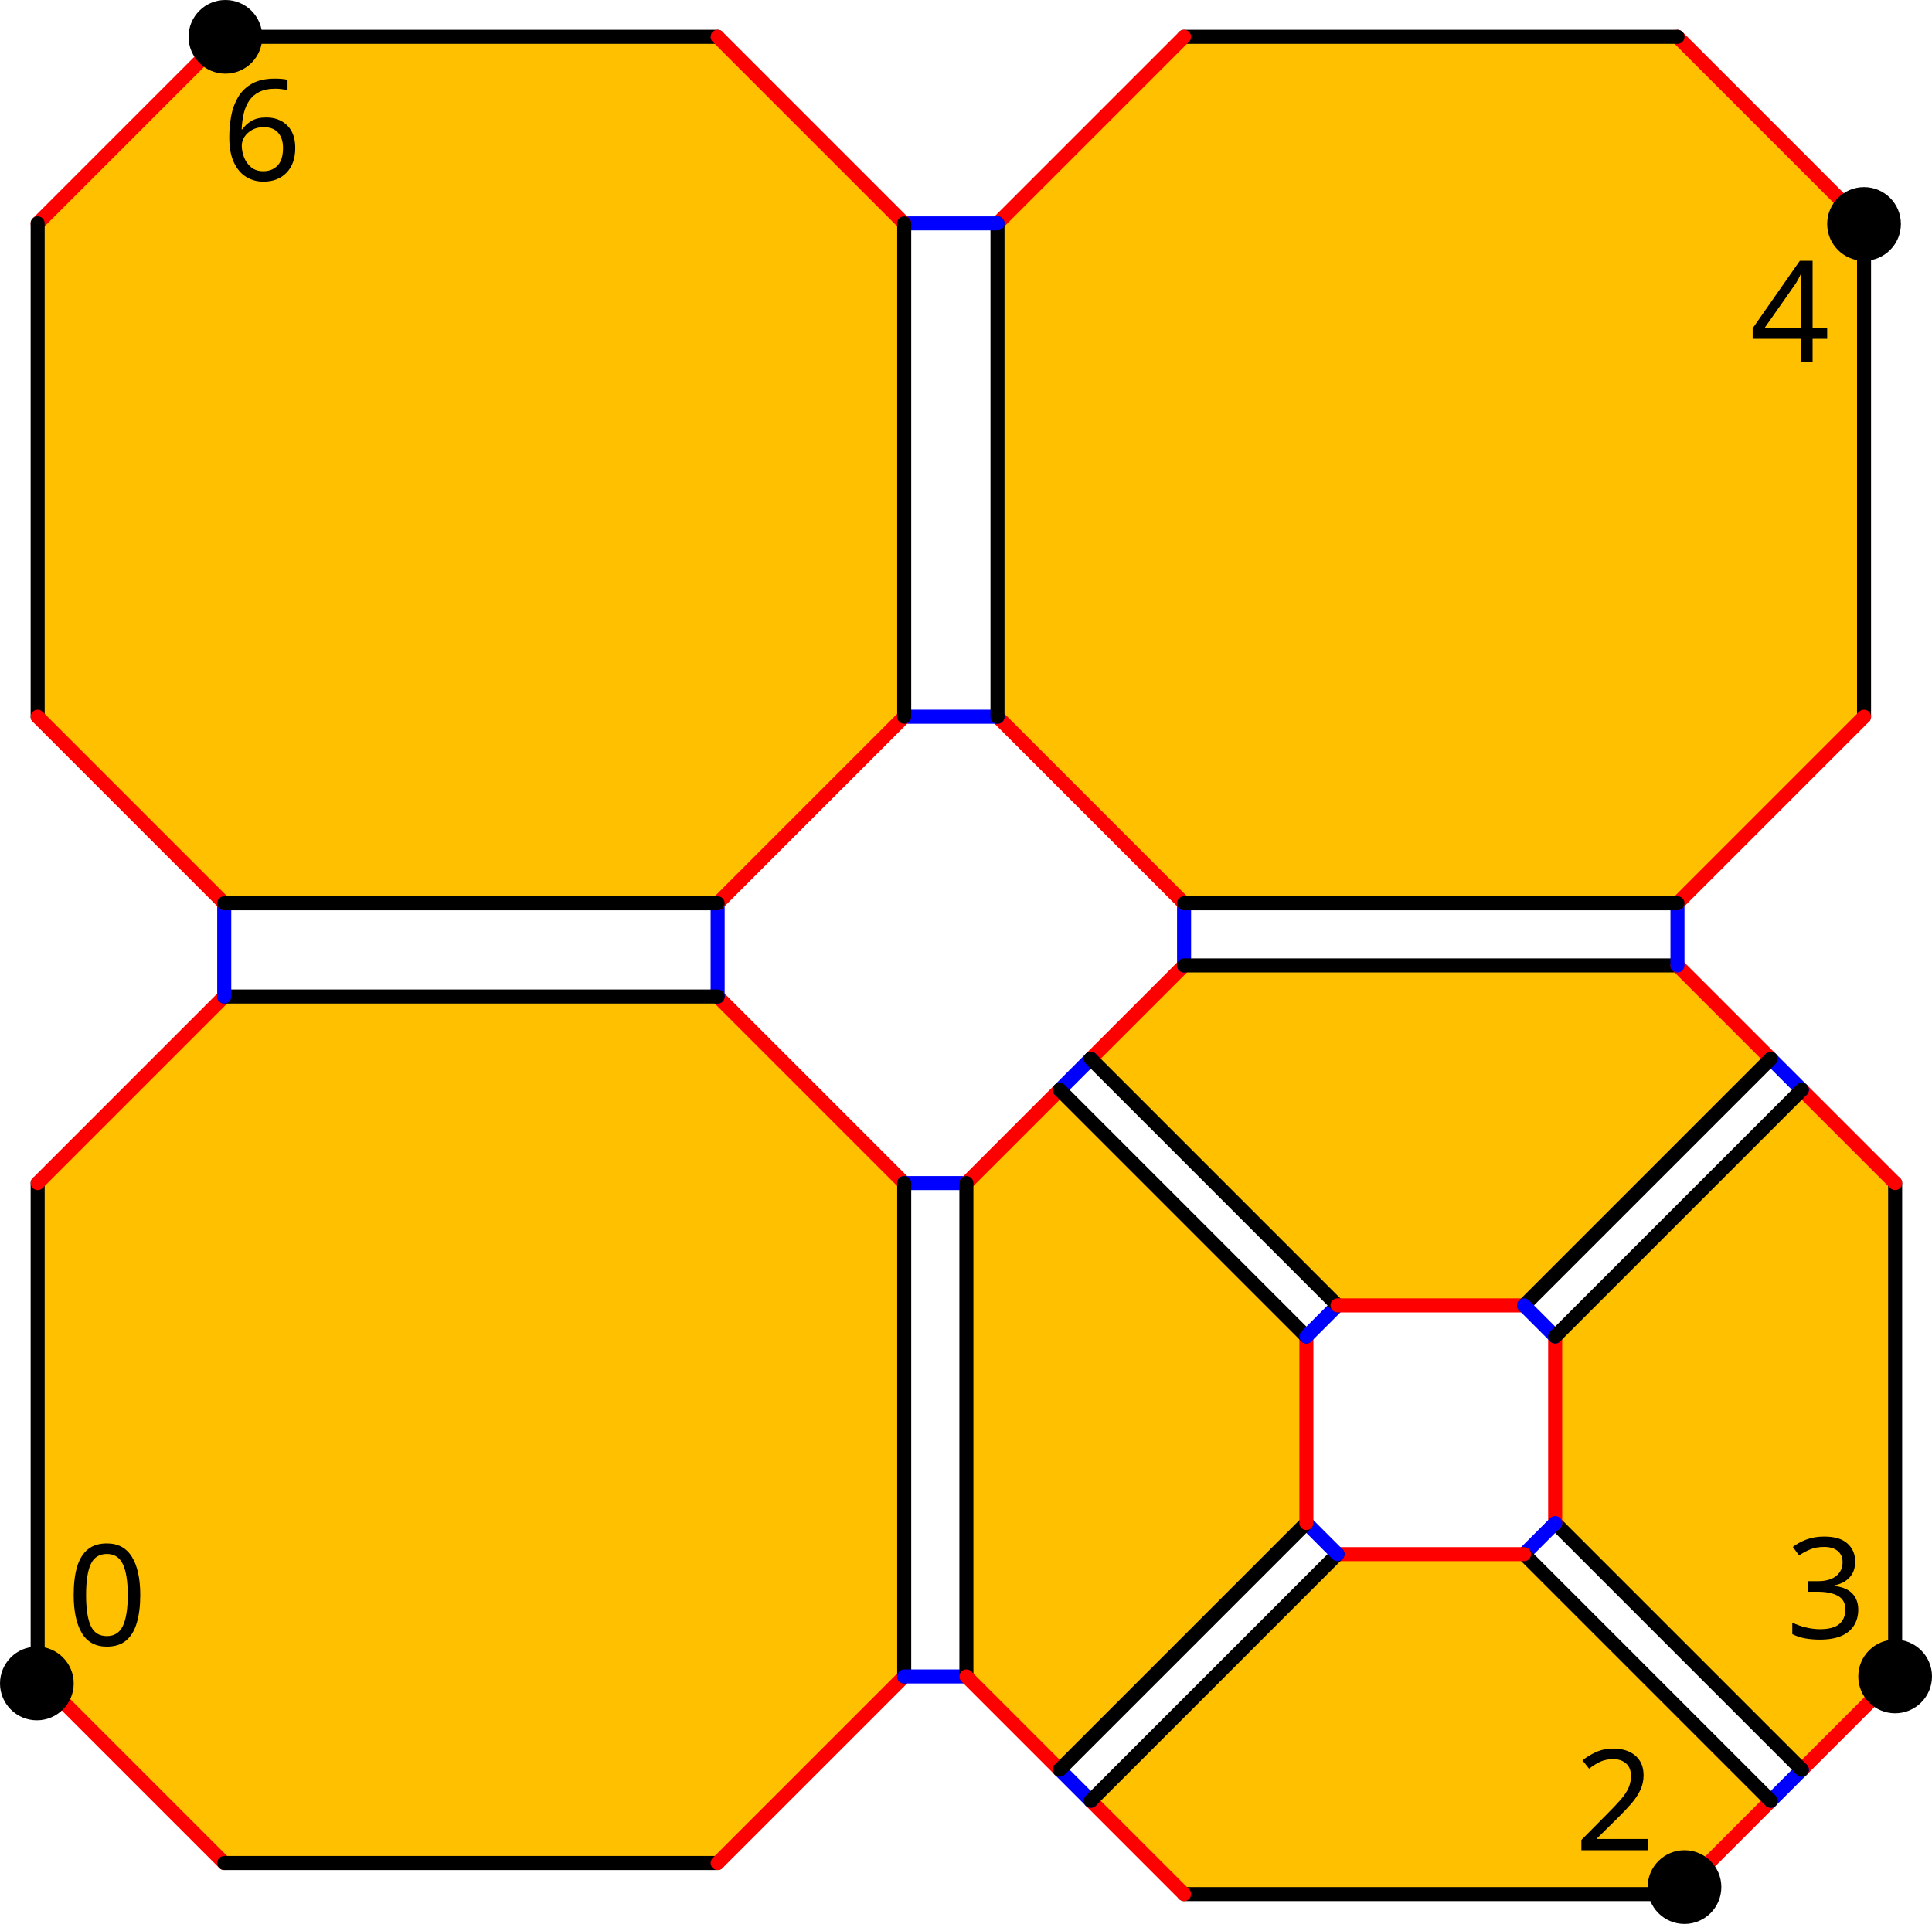
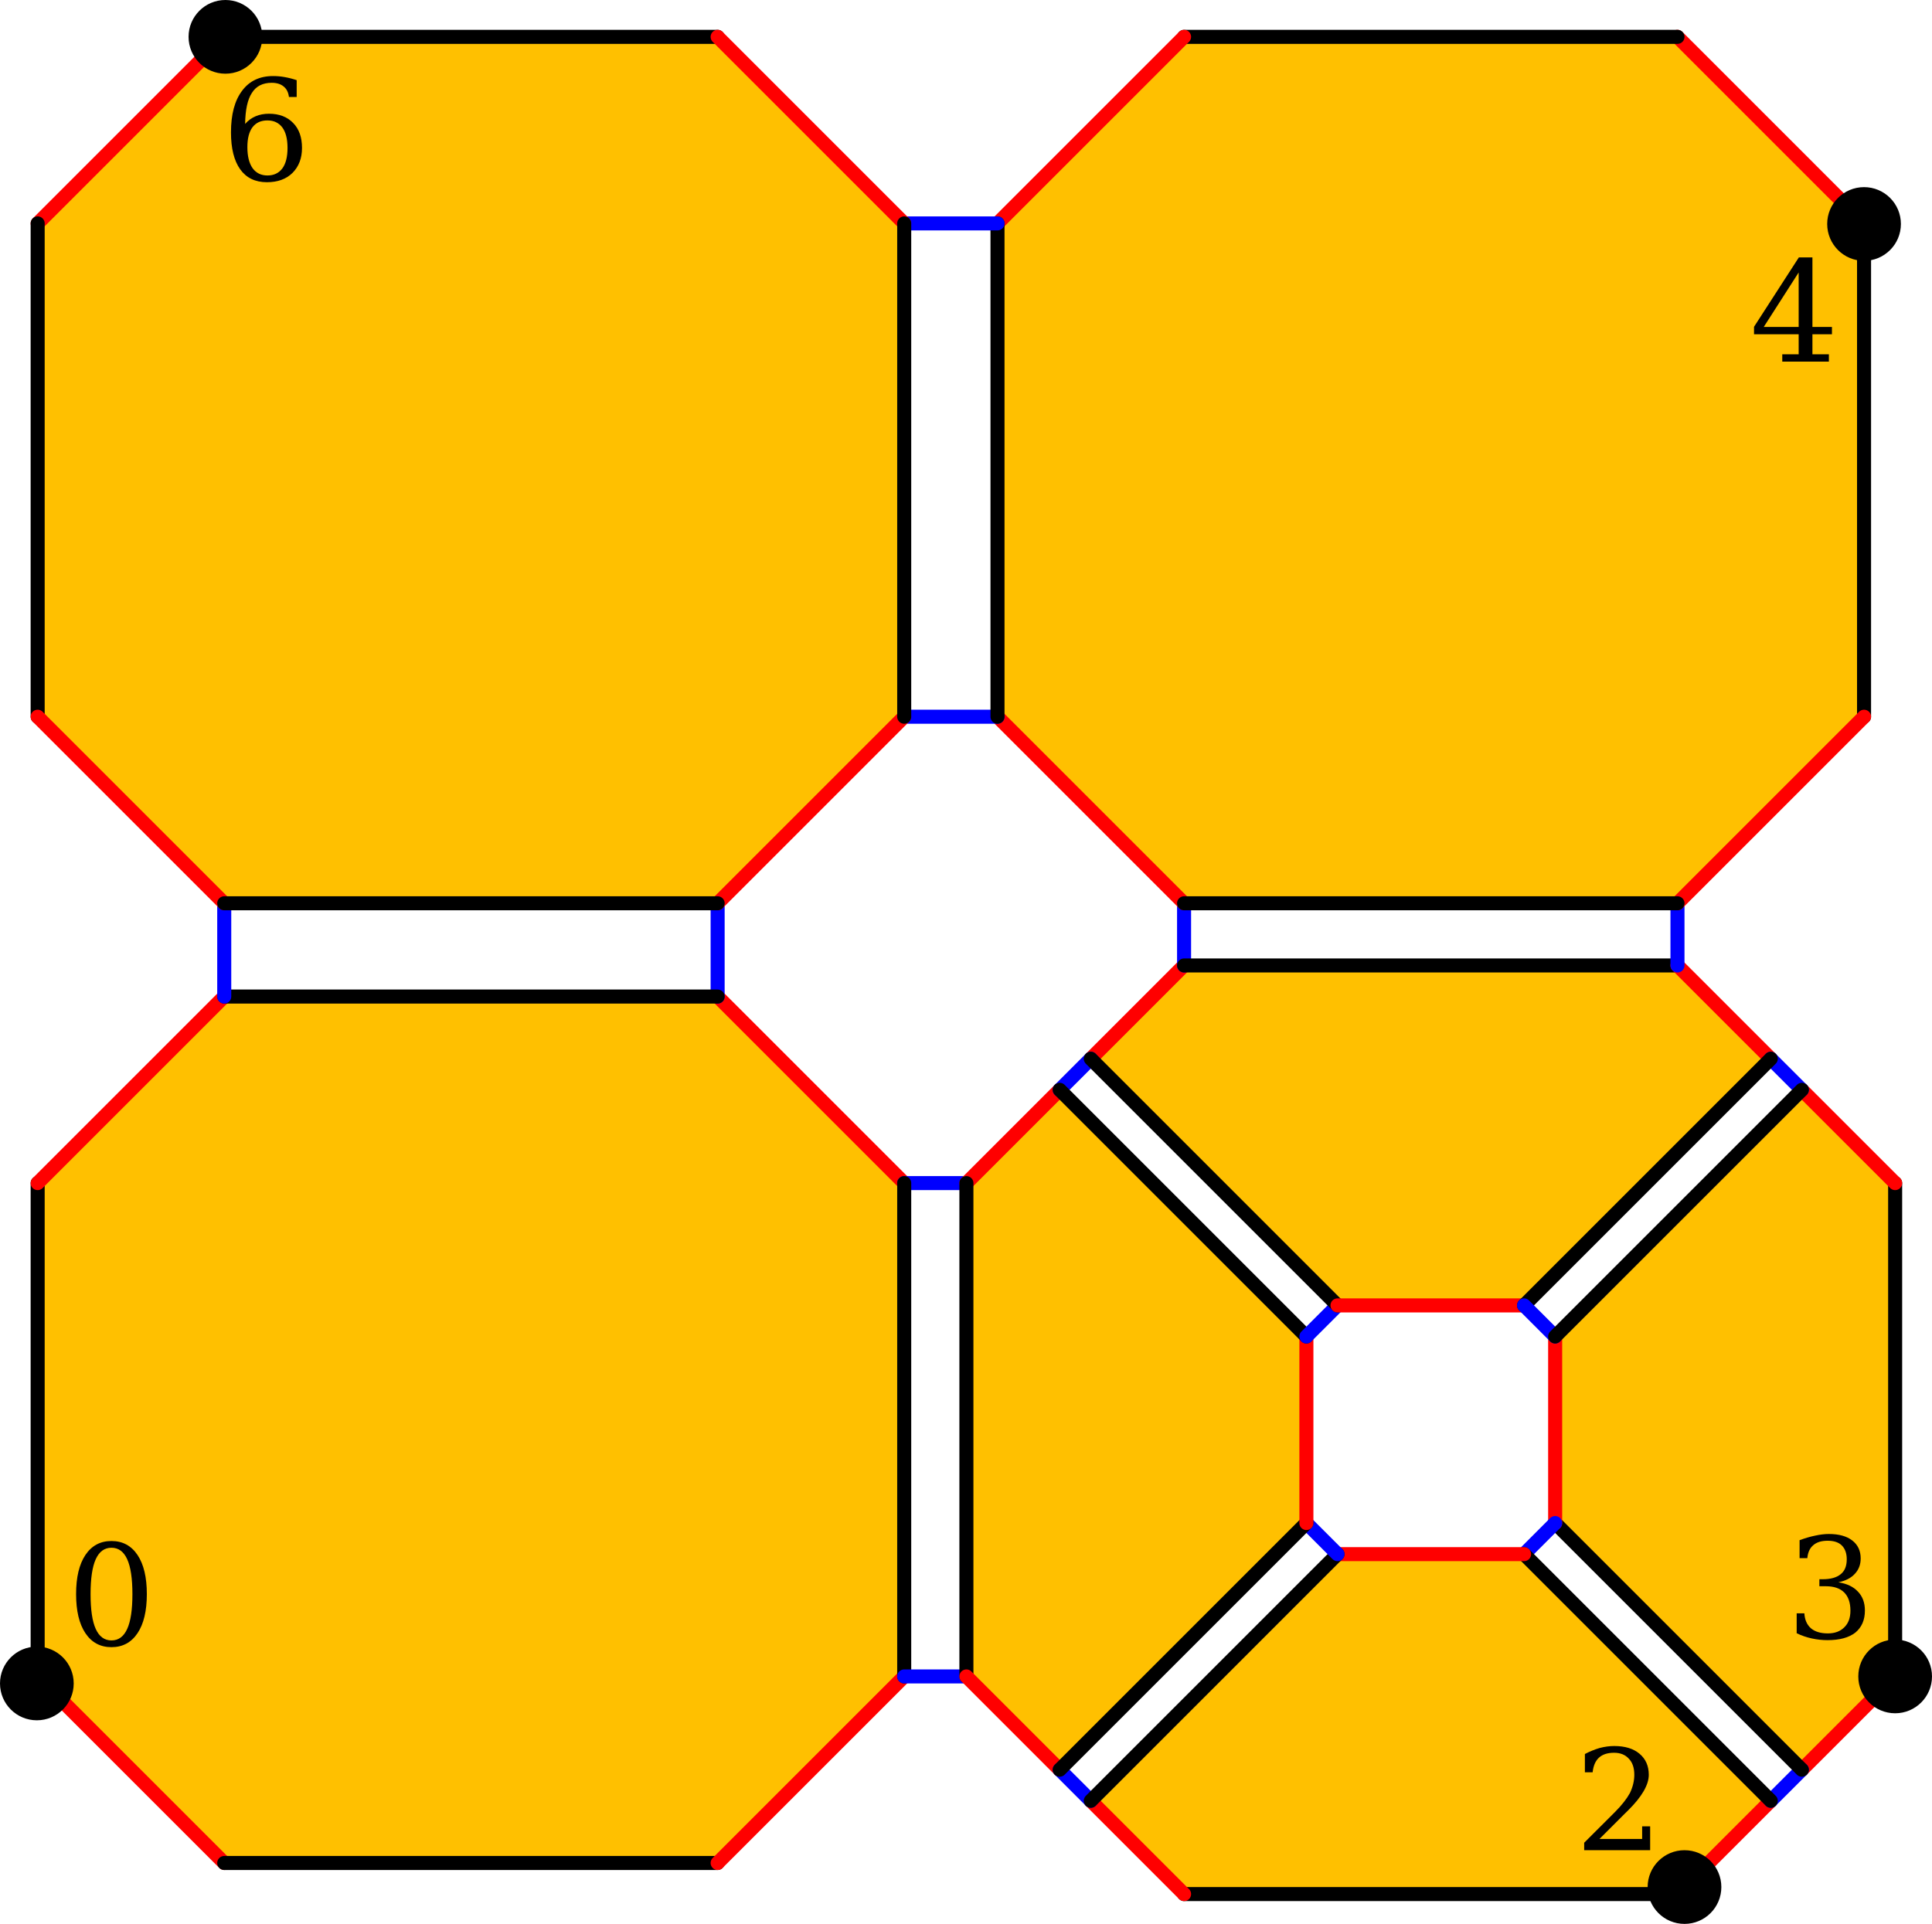
<svg xmlns="http://www.w3.org/2000/svg" width="550.445" height="548.215" version="1.1" id="svg1">
  <defs id="defs1" />
  <style id="style">
		.arc0 {
			fill:none;
			fill-rule:evenodd;
			stroke:black;
			stroke-width:4;
			stroke-linecap:round;
			stroke-linejoin:round;
			stroke-opacity:1;
		}
		.arc1 {
			fill:none;
			fill-rule:evenodd;
			stroke:red;
			stroke-width:4;
			stroke-linecap:round;
			stroke-linejoin:round;
			stroke-opacity:1;
		}
		.arc2 {
			fill:none;
			fill-rule:evenodd;
			stroke:blue;
			stroke-width:4;
			stroke-linecap:round;
			stroke-linejoin:round;
			stroke-opacity:1;
		}
		.arc3 {
			fill:none;
			fill-rule:evenodd;
			stroke:green;
			stroke-width:4;
			stroke-linecap:round;
			stroke-linejoin:round;
			stroke-opacity:1;
		}
		.topological-dart {
			fill:#000000;
			stroke:#000000;
			stroke-width:0;
			stroke-linecap:round;
			stroke-linejoin:round;
			stroke-dasharray:none;
			paint-order:markers fill stroke;
		}
	</style>
-   <polygon points="316.211,384.447 316.211,525.02 263.053,578.178 122.48,578.178 69.323,525.02 69.323,384.447 122.48,331.289 263.053,331.289 " id="face_8_10_9_12_13_11_1_0" style="fill:#ffc000;stroke:none" opacity="1" transform="translate(-58.59237,-47.32245)" />
+   <polygon points="263.053,578.178 122.48,578.178 69.323,525.02 69.323,384.447 122.48,331.289 263.053,331.289 316.211,384.447 316.211,525.02 " id="face_8_10_9_12_13_11_1_0" style="fill:#ffc000;stroke:none" opacity="1" transform="translate(-58.59237,-47.32245)" />
  <line class="arc1" id="link0_@1_1" x1="10.73" y1="477.698" x2="63.888" y2="530.855" />
  <line class="arc0" id="link0_@0_8" x1="10.73" y1="477.698" x2="10.73" y2="337.124" />
  <line class="arc0" id="link1_@0_11" x1="63.888" y1="530.855" x2="204.461" y2="530.855" />
-   <polygon points="492.812,490.172 563.099,560.458 536.52,587.037 395.947,587.037 369.368,560.458 439.655,490.172 " id="face_14_36_37_35_34_2" style="fill:#ffc000;stroke:none" opacity="1" transform="translate(-58.59237,-47.32245)" />
+   <polygon points="536.52,587.037 395.947,587.037 369.368,560.458 439.655,490.172 492.812,490.172 563.099,560.458 " id="face_14_36_37_35_34_2" style="fill:#ffc000;stroke:none" opacity="1" transform="translate(-58.59237,-47.32245)" />
  <line class="arc1" id="link2_@1_34" x1="477.928" y1="539.715" x2="504.507" y2="513.136" />
  <line class="arc0" id="link2_@0_14" x1="477.928" y1="539.715" x2="337.354" y2="539.715" />
-   <polygon points="501.672,481.312 571.958,551.599 598.537,525.02 598.537,384.447 571.958,357.868 501.672,428.155 " id="face_17_46_47_33_32_3" style="fill:#ffc000;stroke:none" opacity="1" transform="translate(-58.59237,-47.32245)" />
+   <polygon points="598.537,525.02 598.537,384.447 571.958,357.868 501.672,428.155 501.672,481.312 571.958,551.599 " id="face_17_46_47_33_32_3" style="fill:#ffc000;stroke:none" opacity="1" transform="translate(-58.59237,-47.32245)" />
  <line class="arc1" id="link3_@1_32" x1="539.945" y1="477.698" x2="513.366" y2="504.276" />
  <line class="arc0" id="link3_@0_17" x1="539.945" y1="477.698" x2="539.945" y2="337.124" />
  <circle id="dart3" cx="539.945" cy="477.698" r="10" stroke="#000000" fill="#000000" />
  <circle id="dart3-5" cx="10.5" cy="479.698" r="10" stroke="#000000" fill="#000000" />
  <circle id="dart3-2" cx="479.928" cy="537.715" r="10" stroke="#000000" fill="#000000" />
-   <polygon points="342.789,251.553 342.789,110.98 395.947,57.822 536.52,57.822 589.678,110.98 589.678,251.553 536.52,304.711 395.947,304.711 " id="face_20_22_21_24_25_23_5_4" style="fill:#ffc000;stroke:none" opacity="1" transform="translate(-58.59237,-47.32245)" />
+   <polygon points="395.947,57.822 536.52,57.822 589.678,110.98 589.678,251.553 536.52,304.711 395.947,304.711 342.789,251.553 342.789,110.98 " id="face_20_22_21_24_25_23_5_4" style="fill:#ffc000;stroke:none" opacity="1" transform="translate(-58.59237,-47.32245)" />
  <line class="arc1" id="link4_@1_5" x1="531.085" y1="63.657" x2="477.928" y2="10.5" />
  <line class="arc0" id="link4_@0_20" x1="531.085" y1="63.657" x2="531.085" y2="204.231" />
  <line class="arc0" id="link5_@0_23" x1="477.928" y1="10.5" x2="337.354" y2="10.5" />
-   <polygon points="263.053,304.711 122.48,304.711 69.323,251.553 69.323,110.98 122.48,57.822 263.053,57.822 316.211,110.98 316.211,251.553 " id="face_26_28_27_30_31_29_7_6" style="fill:#ffc000;stroke:none" opacity="1" transform="translate(-58.59237,-47.32245)" />
+   <polygon points="69.323,251.553 69.323,110.98 122.48,57.822 263.053,57.822 316.211,110.98 316.211,251.553 263.053,304.711 122.48,304.711 " id="face_26_28_27_30_31_29_7_6" style="fill:#ffc000;stroke:none" opacity="1" transform="translate(-58.59237,-47.32245)" />
  <line class="arc1" id="link6_@1_7" x1="63.888" y1="10.5" x2="10.73" y2="63.657" />
  <line class="arc0" id="link6_@0_26" x1="63.888" y1="10.5" x2="204.461" y2="10.5" />
  <line class="arc0" id="link7_@0_29" x1="10.73" y1="63.657" x2="10.73" y2="204.231" />
  <line class="arc1" id="link8_@1_10" x1="10.73" y1="337.124" x2="63.888" y2="283.967" />
  <line class="arc1" id="link9_@1_12" x1="204.461" y1="283.967" x2="257.618" y2="337.124" />
  <line class="arc2" id="link9_@2_30" x1="204.461" y1="283.967" x2="204.461" y2="257.388" />
  <line class="arc0" id="link9_@0_10" x1="204.461" y1="283.967" x2="63.888" y2="283.967" />
  <line class="arc2" id="link10_@2_31" x1="63.888" y1="283.967" x2="63.888" y2="257.388" />
  <line class="arc1" id="link11_@1_13" x1="204.461" y1="530.855" x2="257.618" y2="477.698" />
  <line class="arc2" id="link12_@2_15" x1="257.618" y1="337.124" x2="275.337" y2="337.124" />
  <line class="arc0" id="link12_@0_13" x1="257.618" y1="337.124" x2="257.618" y2="477.698" />
  <line class="arc2" id="link13_@2_16" x1="257.618" y1="477.698" x2="275.337" y2="477.698" />
  <line class="arc1" id="link14_@1_36" x1="337.354" y1="539.715" x2="310.776" y2="513.136" />
-   <polygon points="430.795,428.155 360.508,357.868 333.93,384.447 333.93,525.02 360.508,551.599 430.795,481.312 " id="face_16_38_39_41_40_15" style="fill:#ffc000;stroke:none" opacity="1" transform="translate(-58.59237,-47.32245)" />
+   <polygon points="333.93,384.447 333.93,525.02 360.508,551.599 430.795,481.312 430.795,428.155 360.508,357.868 " id="face_16_38_39_41_40_15" style="fill:#ffc000;stroke:none" opacity="1" transform="translate(-58.59237,-47.32245)" />
  <line class="arc1" id="link15_@1_40" x1="275.337" y1="337.124" x2="301.916" y2="310.546" />
  <line class="arc0" id="link15_@0_16" x1="275.337" y1="337.124" x2="275.337" y2="477.698" />
  <line class="arc1" id="link16_@1_38" x1="275.337" y1="477.698" x2="301.916" y2="504.276" />
  <line class="arc1" id="link17_@1_46" x1="539.945" y1="337.124" x2="513.366" y2="310.546" />
-   <polygon points="439.655,419.295 369.368,349.008 395.947,322.43 536.52,322.43 563.099,349.008 492.812,419.295 " id="face_19_44_45_43_42_18" style="fill:#ffc000;stroke:none" opacity="1" transform="translate(-58.59237,-47.32245)" />
+   <polygon points="395.947,322.43 536.52,322.43 563.099,349.008 492.812,419.295 439.655,419.295 369.368,349.008 " id="face_19_44_45_43_42_18" style="fill:#ffc000;stroke:none" opacity="1" transform="translate(-58.59237,-47.32245)" />
  <line class="arc1" id="link18_@1_42" x1="337.354" y1="275.107" x2="310.776" y2="301.686" />
  <line class="arc2" id="link18_@2_21" x1="337.354" y1="275.107" x2="337.354" y2="257.388" />
  <line class="arc0" id="link18_@0_19" x1="337.354" y1="275.107" x2="477.928" y2="275.107" />
  <line class="arc1" id="link19_@1_44" x1="477.928" y1="275.107" x2="504.507" y2="301.686" />
  <line class="arc2" id="link19_@2_22" x1="477.928" y1="275.107" x2="477.928" y2="257.388" />
  <line class="arc1" id="link20_@1_22" x1="531.085" y1="204.231" x2="477.928" y2="257.388" />
  <line class="arc1" id="link21_@1_24" x1="337.354" y1="257.388" x2="284.197" y2="204.231" />
  <line class="arc0" id="link21_@0_22" x1="337.354" y1="257.388" x2="477.928" y2="257.388" />
  <line class="arc1" id="link23_@1_25" x1="337.354" y1="10.5" x2="284.197" y2="63.657" />
  <line class="arc2" id="link24_@2_27" x1="284.197" y1="204.231" x2="257.618" y2="204.231" />
  <line class="arc0" id="link24_@0_25" x1="284.197" y1="204.231" x2="284.197" y2="63.657" />
  <line class="arc2" id="link25_@2_28" x1="284.197" y1="63.657" x2="257.618" y2="63.657" />
  <line class="arc1" id="link26_@1_28" x1="204.461" y1="10.5" x2="257.618" y2="63.657" />
  <line class="arc1" id="link27_@1_30" x1="257.618" y1="204.231" x2="204.461" y2="257.388" />
  <line class="arc0" id="link27_@0_28" x1="257.618" y1="204.231" x2="257.618" y2="63.657" />
  <line class="arc1" id="link29_@1_31" x1="10.73" y1="204.231" x2="63.888" y2="257.388" />
  <line class="arc0" id="link30_@0_31" x1="204.461" y1="257.388" x2="63.888" y2="257.388" />
  <line class="arc2" id="link32_@2_34" x1="513.366" y1="504.276" x2="504.507" y2="513.136" />
  <line class="arc0" id="link32_@0_33" x1="513.366" y1="504.276" x2="443.079" y2="433.99" />
  <line class="arc1" id="link33_@1_47" x1="443.079" y1="433.99" x2="443.079" y2="380.832" />
  <line class="arc2" id="link33_@2_35" x1="443.079" y1="433.99" x2="434.22" y2="442.849" />
  <line class="arc0" id="link34_@0_35" x1="504.507" y1="513.136" x2="434.22" y2="442.849" />
  <line class="arc1" id="link35_@1_37" x1="434.22" y1="442.849" x2="381.062" y2="442.849" />
  <line class="arc2" id="link36_@2_38" x1="310.776" y1="513.136" x2="301.916" y2="504.276" />
  <line class="arc0" id="link36_@0_37" x1="310.776" y1="513.136" x2="381.062" y2="442.849" />
  <line class="arc2" id="link37_@2_39" x1="381.062" y1="442.849" x2="372.203" y2="433.99" />
  <line class="arc0" id="link38_@0_39" x1="301.916" y1="504.276" x2="372.203" y2="433.99" />
  <line class="arc1" id="link39_@1_41" x1="372.203" y1="433.99" x2="372.203" y2="380.832" />
  <line class="arc2" id="link40_@2_42" x1="301.916" y1="310.546" x2="310.776" y2="301.686" />
  <line class="arc0" id="link40_@0_41" x1="301.916" y1="310.546" x2="372.203" y2="380.832" />
  <line class="arc2" id="link41_@2_43" x1="372.203" y1="380.832" x2="381.062" y2="371.973" />
  <line class="arc0" id="link42_@0_43" x1="310.776" y1="301.686" x2="381.062" y2="371.973" />
  <line class="arc1" id="link43_@1_45" x1="381.062" y1="371.973" x2="434.22" y2="371.973" />
  <line class="arc2" id="link44_@2_46" x1="504.507" y1="301.686" x2="513.366" y2="310.546" />
  <line class="arc0" id="link44_@0_45" x1="504.507" y1="301.686" x2="434.22" y2="371.973" />
  <line class="arc2" id="link45_@2_47" x1="434.22" y1="371.973" x2="443.079" y2="380.832" />
  <line class="arc0" id="link46_@0_47" x1="513.366" y1="310.546" x2="443.079" y2="380.832" />
  <circle id="dart3-7" cx="64.223" cy="10.5" r="10" stroke="#000000" fill="#000000" />
  <circle id="dart3-6" cx="531.085" cy="63.822" r="10" stroke="#000000" fill="#000000" />
-   <text xml:space="preserve" style="font-style:normal;font-weight:normal;font-size:40px;line-height:1.25;font-family:sans-serif;fill:#000000;fill-opacity:1;stroke:none" x="63.123" y="51.359" id="text1">
+   <text xml:space="preserve" style="font-style:normal;font-variant:normal;font-weight:normal;font-stretch:normal;font-size:40px;line-height:1.25;font-family:'DejaVu Math TeX Gyre';-inkscape-font-specification:'DejaVu Math TeX Gyre';fill:#000000;fill-opacity:1;stroke:none" x="63.123" y="51.359" id="text1">
    <tspan id="tspan1" x="63.123" y="51.359">6</tspan>
  </text>
-   <text xml:space="preserve" style="font-style:normal;font-weight:normal;font-size:40px;line-height:1.25;font-family:sans-serif;fill:#000000;fill-opacity:1;stroke:none" x="19.04" y="468.798" id="text2">
+   <text xml:space="preserve" style="font-style:normal;font-variant:normal;font-weight:normal;font-stretch:normal;font-size:40px;line-height:1.25;font-family:'DejaVu Math TeX Gyre';-inkscape-font-specification:'DejaVu Math TeX Gyre';fill:#000000;fill-opacity:1;stroke:none" x="19.04" y="468.798" id="text2">
    <tspan id="tspan2" x="19.04" y="468.798">0</tspan>
  </text>
-   <text xml:space="preserve" style="font-style:normal;font-weight:normal;font-size:40px;line-height:1.25;font-family:sans-serif;fill:#000000;fill-opacity:1;stroke:none" x="448.628" y="527.215" id="text3">
+   <text xml:space="preserve" style="font-style:normal;font-variant:normal;font-weight:normal;font-stretch:normal;font-size:40px;line-height:1.25;font-family:'DejaVu Math TeX Gyre';-inkscape-font-specification:'DejaVu Math TeX Gyre';fill:#000000;fill-opacity:1;stroke:none" x="448.628" y="527.215" id="text3">
    <tspan id="tspan3" x="448.628" y="527.215">2</tspan>
  </text>
-   <text xml:space="preserve" style="font-style:normal;font-weight:normal;font-size:40px;line-height:1.25;font-family:sans-serif;fill:#000000;fill-opacity:1;stroke:none" x="508.845" y="466.798" id="text4">
+   <text xml:space="preserve" style="font-style:normal;font-variant:normal;font-weight:normal;font-stretch:normal;font-size:40px;line-height:1.25;font-family:'DejaVu Math TeX Gyre';-inkscape-font-specification:'DejaVu Math TeX Gyre';fill:#000000;fill-opacity:1;stroke:none" x="508.845" y="466.798" id="text4">
    <tspan id="tspan4" x="508.845" y="466.798">3</tspan>
  </text>
-   <text xml:space="preserve" style="font-style:normal;font-weight:normal;font-size:40px;line-height:1.25;font-family:sans-serif;fill:#000000;fill-opacity:1;stroke:none" x="491.217" y="78.927" id="text5">
+   <text xml:space="preserve" style="font-style:normal;font-variant:normal;font-weight:normal;font-stretch:normal;font-size:40px;line-height:1.25;font-family:'DejaVu Math TeX Gyre';-inkscape-font-specification:'DejaVu Math TeX Gyre';fill:#000000;fill-opacity:1;stroke:none" x="491.217" y="78.927" id="text5">
    <tspan id="tspan5" x="491.217" y="78.927" />
  </text>
-   <text xml:space="preserve" style="font-style:normal;font-weight:normal;font-size:40px;line-height:1.25;font-family:sans-serif;fill:#000000;fill-opacity:1;stroke:none" x="498.505" y="103.042" id="text6">
+   <text xml:space="preserve" style="font-style:normal;font-variant:normal;font-weight:normal;font-stretch:normal;font-size:40px;line-height:1.25;font-family:'DejaVu Math TeX Gyre';-inkscape-font-specification:'DejaVu Math TeX Gyre';fill:#000000;fill-opacity:1;stroke:none" x="498.505" y="103.042" id="text6">
    <tspan id="tspan6" x="498.505" y="103.042">4</tspan>
  </text>
</svg>
